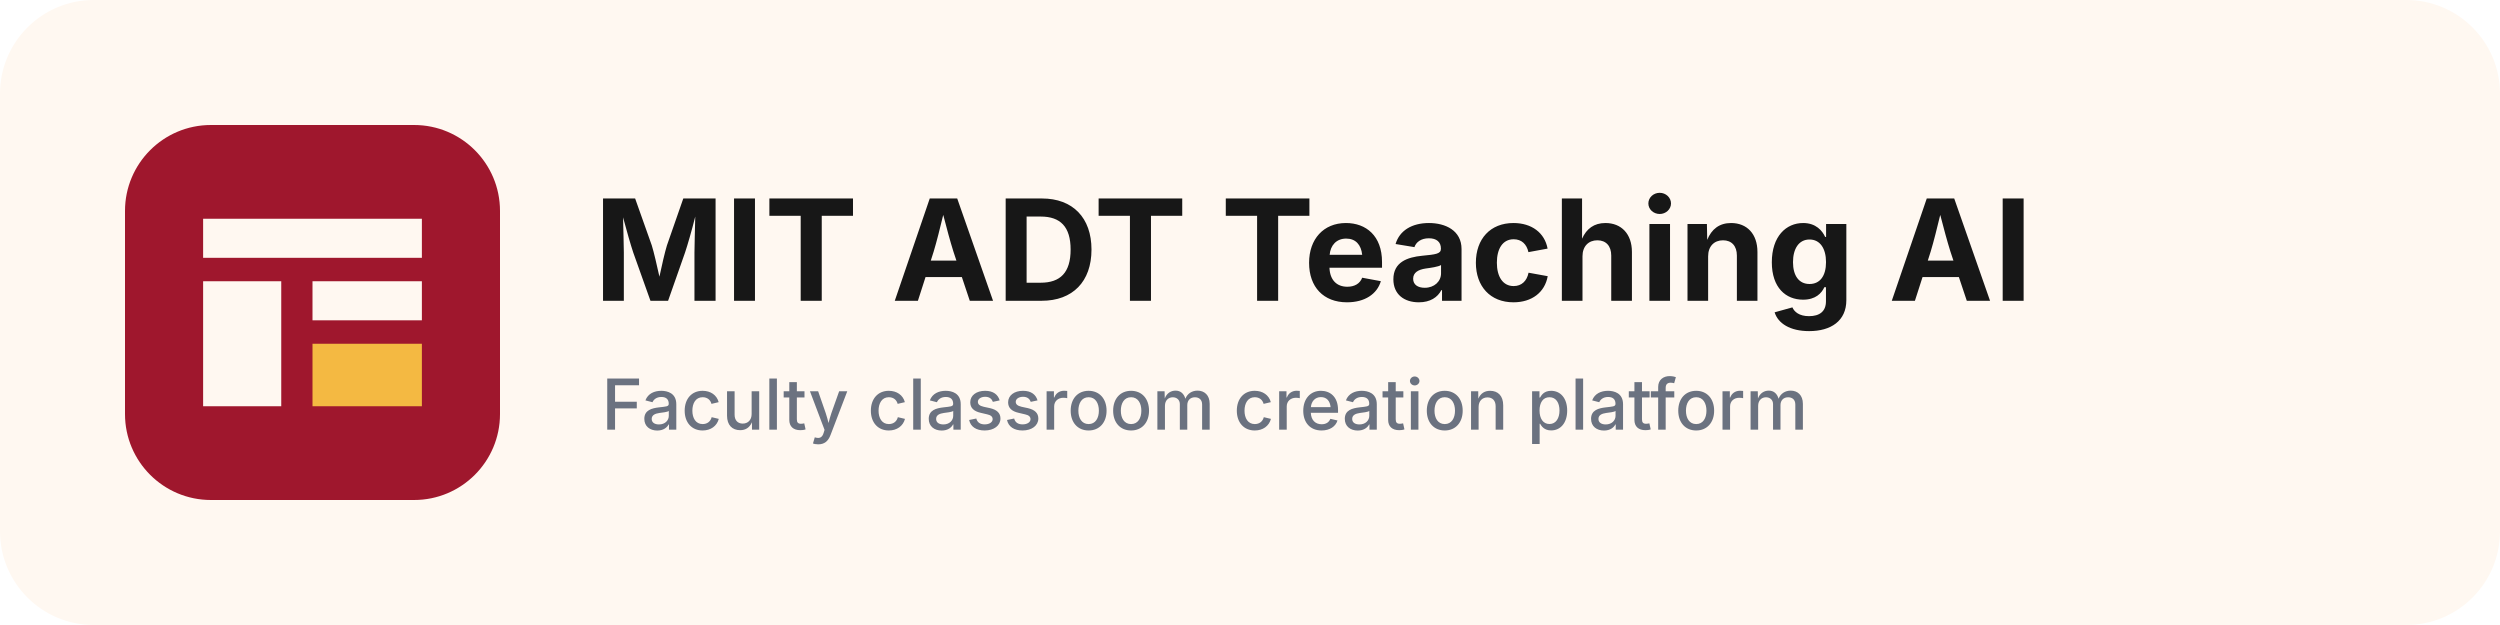
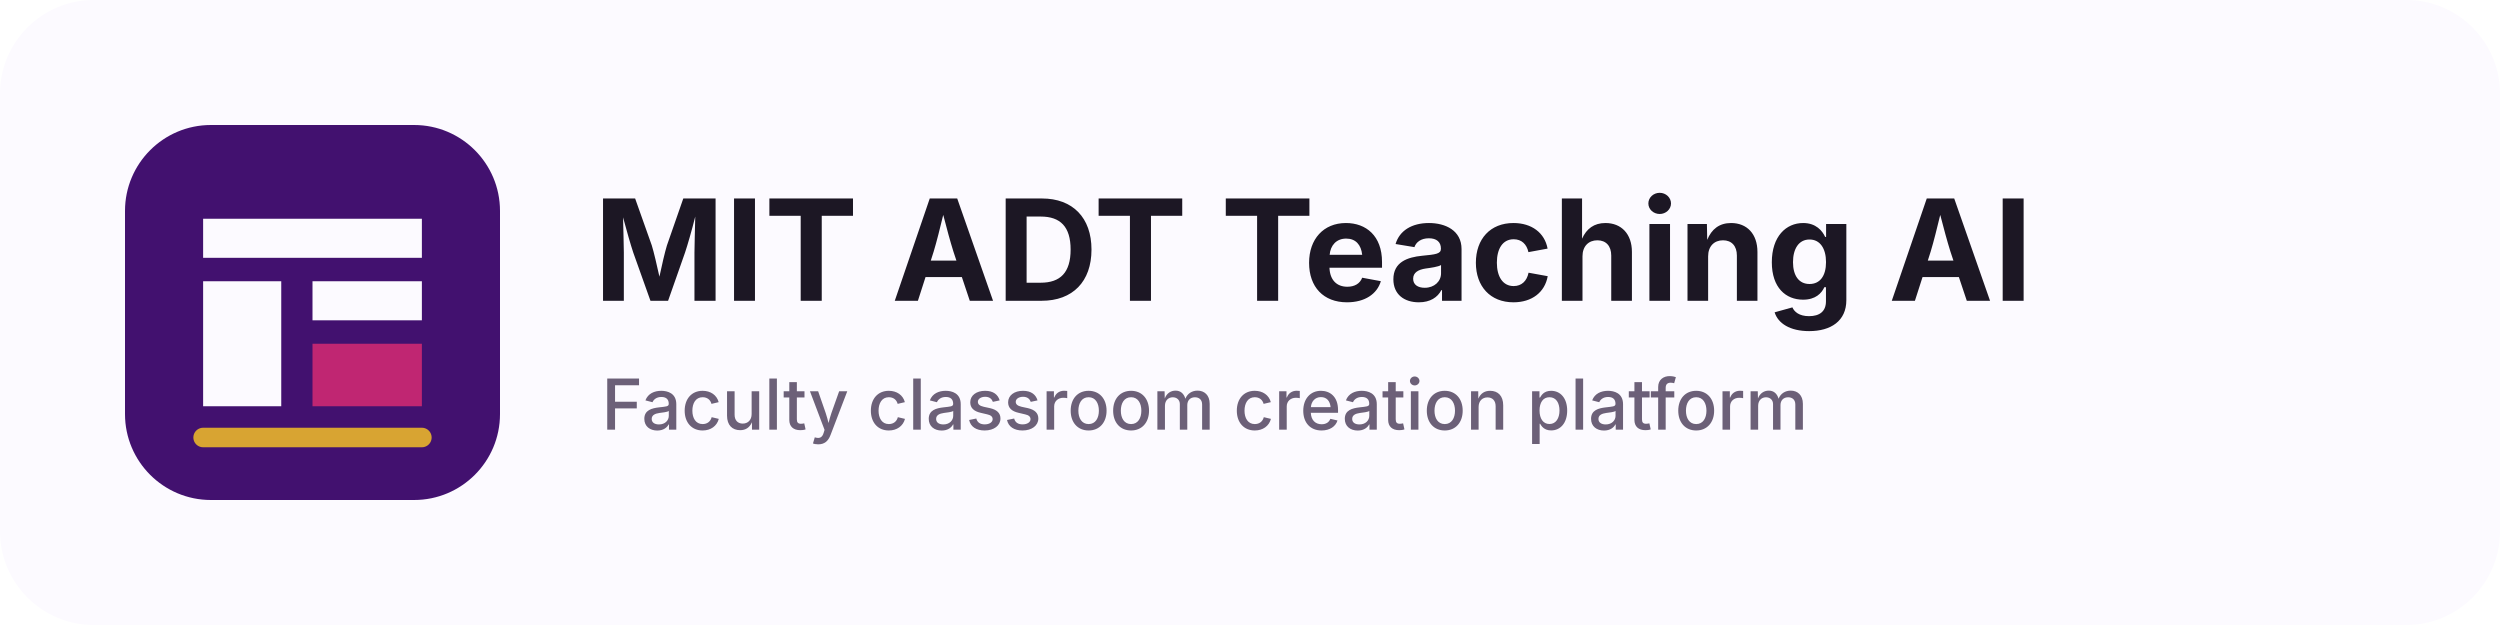
<svg xmlns="http://www.w3.org/2000/svg" width="640" height="160" viewBox="0 0 640 160" fill="none" role="img" aria-labelledby="title desc">
-   <rect width="640" height="160" rx="24" fill="#FFF8F1" />
-   <rect x="32" y="32" width="96" height="96" rx="22" fill="#9F172D" />
-   <path d="M52 56h56v10H52V56Z" fill="#FFF8F1" />
-   <path d="M52 72h20v32H52V72Z" fill="#FFF8F1" />
-   <path d="M80 72h28v10H80V72Z" fill="#FFF8F1" />
-   <path d="M80 88h28v16H80V88Z" fill="#F4B942" />
-   <text x="152" y="77" fill="#171717" font-family="Inter, Arial, sans-serif" font-size="36" font-weight="700">MIT ADT Teaching AI</text>
-   <text x="154" y="110" fill="#6B7280" font-family="Inter, Arial, sans-serif" font-size="18" font-weight="500">Faculty classroom creation platform</text>
+   <rect width="640" height="160" rx="24" fill="#FCFAFF" />
+   <rect x="32" y="32" width="96" height="96" rx="22" fill="#42116F" />
+   <path d="M52 56h56v10H52V56Z" fill="#FCFAFF" />
+   <path d="M52 72h20v32H52V72Z" fill="#FCFAFF" />
+   <path d="M80 72h28v10H80V72Z" fill="#FCFAFF" />
+   <path d="M80 88h28v16H80V88Z" fill="#C02672" />
+   <path d="M52 112h56" stroke="#D8A432" stroke-width="5" stroke-linecap="round" />
+   <text x="152" y="77" fill="#1C1724" font-family="Inter, Arial, sans-serif" font-size="36" font-weight="700">MIT ADT Teaching AI</text>
+   <text x="154" y="110" fill="#6C6078" font-family="Inter, Arial, sans-serif" font-size="18" font-weight="500">Faculty classroom creation platform</text>
</svg>
